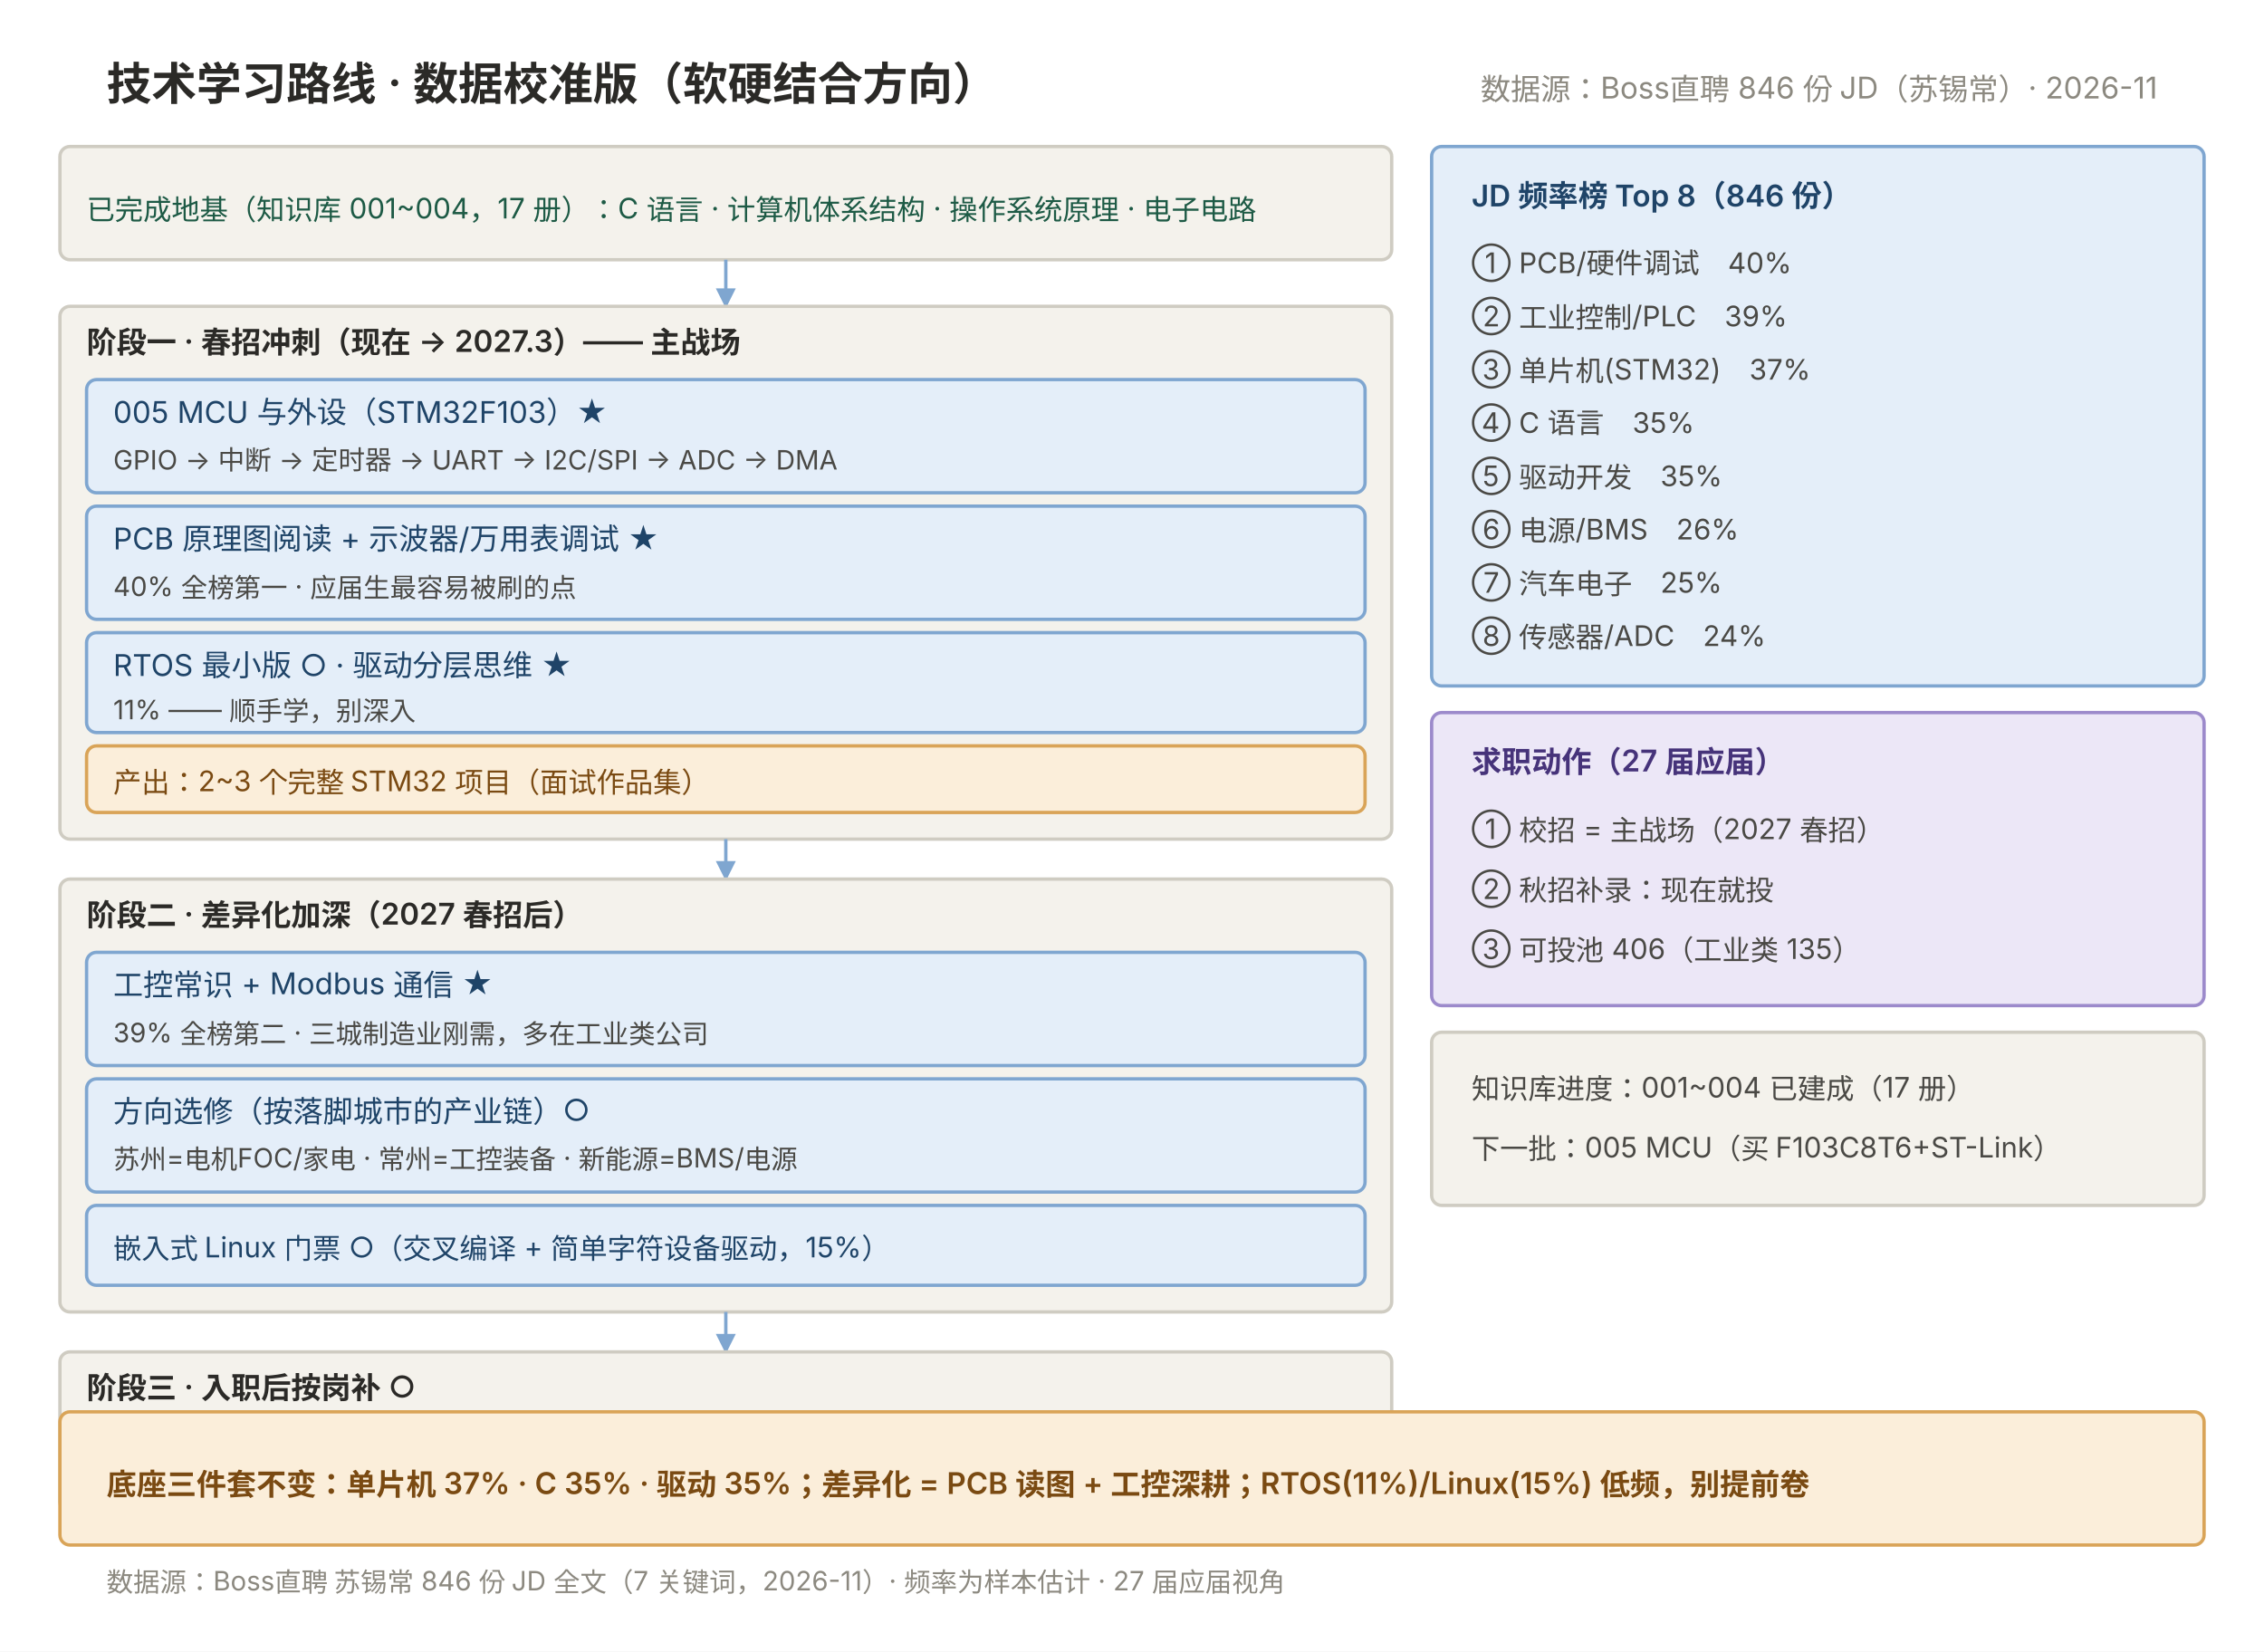
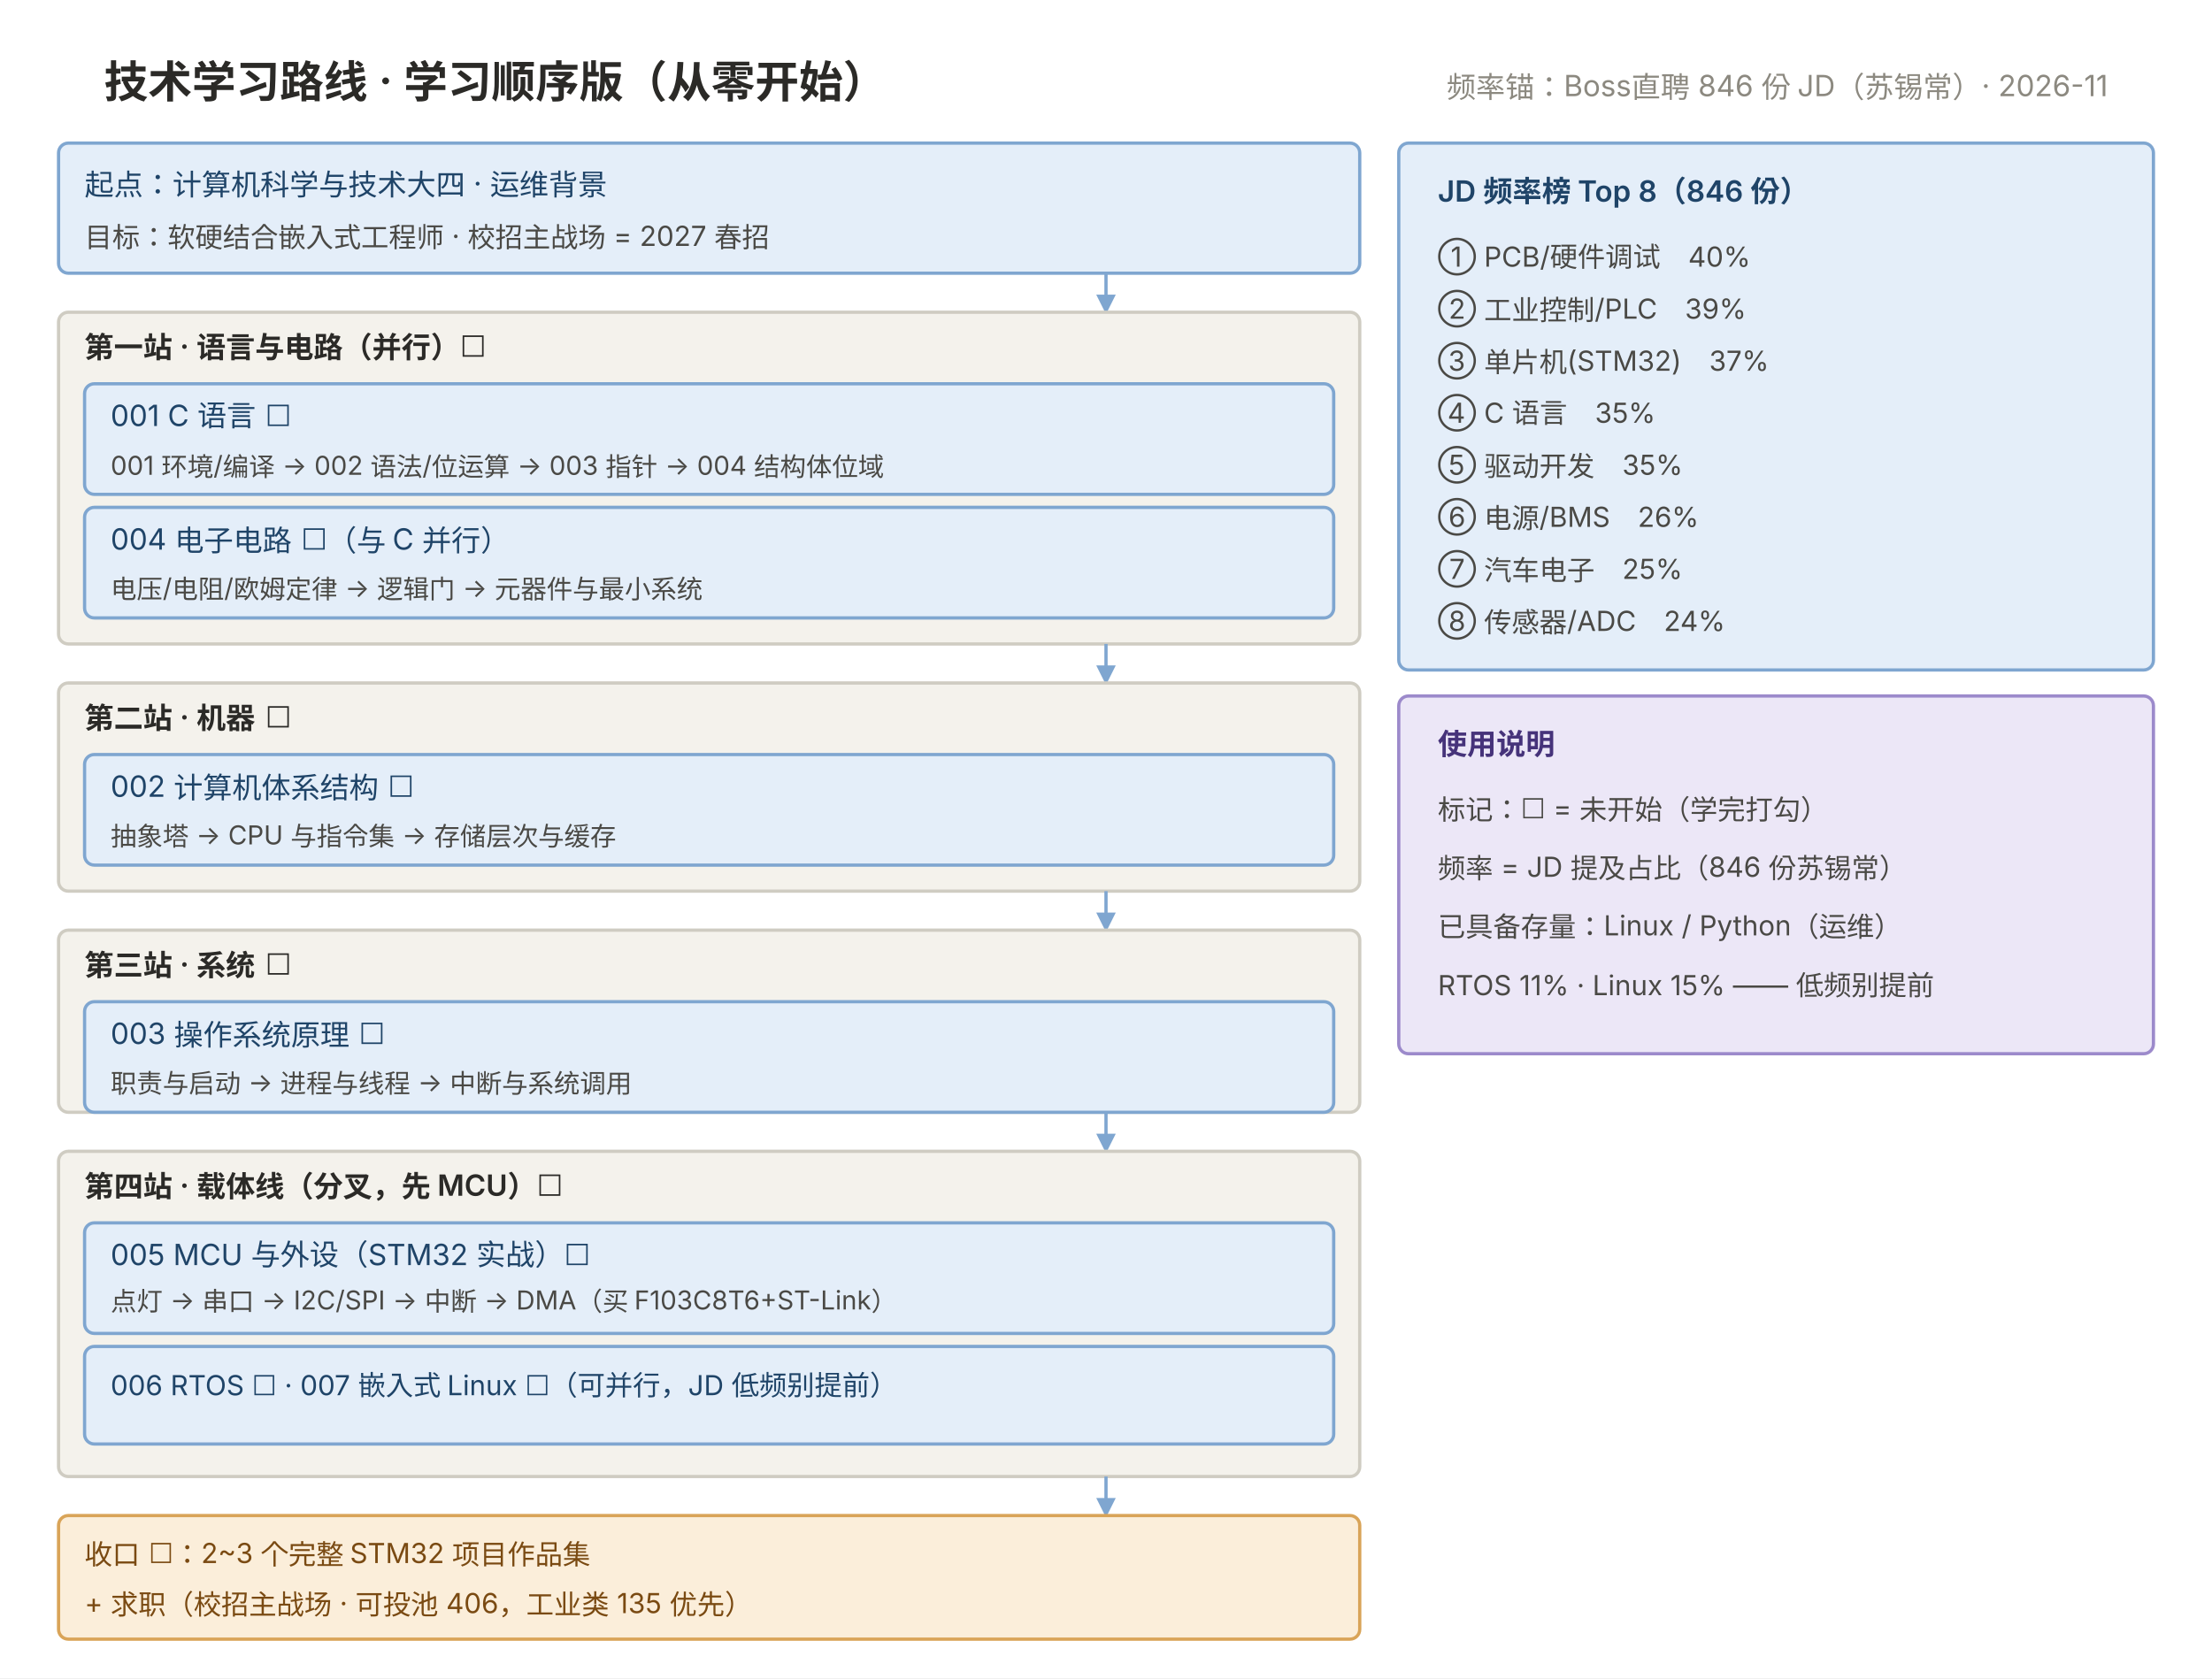
- <svg xmlns="http://www.w3.org/2000/svg" width="1200" height="875.30" viewBox="0 0 680 496" font-family="-apple-system, 'Segoe UI', 'Microsoft YaHei', 'PingFang SC', sans-serif">
-   <rect x="0" y="0" width="680" height="496" fill="#FFFFFF" />
+ <svg xmlns="http://www.w3.org/2000/svg" width="1200" height="910.59" viewBox="0 0 680 516" font-family="-apple-system, 'Segoe UI', 'Microsoft YaHei', 'PingFang SC', sans-serif">
+   <rect x="0" y="0" width="680" height="516" fill="#FFFFFF" />
  <defs>
    <marker id="aRBlue" viewBox="0 0 10 10" refX="9" refY="5" markerWidth="6" markerHeight="6" orient="auto-start-reverse">
      <path d="M0,0 L10,5 L0,10 z" fill="#7FA6D0" />
    </marker>
  </defs>
-   <text x="32" y="30" font-size="13.5" font-weight="600" fill="#2B2A27">技术学习路线 · 数据校准版（软硬结合方向）</text>
-   <text x="648" y="30" font-size="9" fill="#8C8980" text-anchor="end">数据源：Boss直聘 846 份 JD（苏锡常）· 2026-11</text>
-   <rect x="18" y="44" width="400" height="34" rx="3" fill="#F4F2EC" stroke="#CFCCC2" />
-   <text x="26" y="66" font-size="8.5" fill="#1D5A45">已完成地基（知识库 001~004，17 册）：C 语言 · 计算机体系结构 · 操作系统原理 · 电子电路</text>
-   <line x1="218" y1="78" x2="218" y2="92" stroke="#7FA6D0" marker-end="url(#aRBlue)" />
-   <rect x="18" y="92" width="400" height="160" rx="3" fill="#F4F2EC" stroke="#CFCCC2" />
-   <text x="26" y="106" font-size="9" font-weight="600" fill="#2B2A27">阶段一 · 春招冲刺（现在 → 2027.3）—— 主战场</text>
-   <rect x="26" y="114" width="384" height="34" rx="3" fill="#E4EEF9" stroke="#7FA6D0" />
-   <text x="34" y="127" font-size="9" fill="#1F4468">005 MCU 与外设（STM32F103）★</text>
-   <text x="34" y="141" font-size="8" fill="#4A4945">GPIO → 中断 → 定时器 → UART → I2C/SPI → ADC → DMA</text>
-   <rect x="26" y="152" width="384" height="34" rx="3" fill="#E4EEF9" stroke="#7FA6D0" />
-   <text x="34" y="165" font-size="9" fill="#1F4468">PCB 原理图阅读 + 示波器/万用表调试 ★</text>
-   <text x="34" y="179" font-size="8" fill="#4A4945">40% 全榜第一 · 应届生最容易被刷的点</text>
-   <rect x="26" y="190" width="384" height="30" rx="3" fill="#E4EEF9" stroke="#7FA6D0" />
-   <text x="34" y="203" font-size="9" fill="#1F4468">RTOS 最小版 ○ · 驱动分层思维 ★</text>
-   <text x="34" y="216" font-size="8" fill="#4A4945">11% —— 顺手学，别深入</text>
-   <rect x="26" y="224" width="384" height="20" rx="3" fill="#FBEEDA" stroke="#D9A458" />
-   <text x="34" y="238" font-size="8.5" fill="#7A4A12">产出：2~3 个完整 STM32 项目（面试作品集）</text>
-   <line x1="218" y1="252" x2="218" y2="264" stroke="#7FA6D0" marker-end="url(#aRBlue)" />
-   <rect x="18" y="264" width="400" height="130" rx="3" fill="#F4F2EC" stroke="#CFCCC2" />
-   <text x="26" y="278" font-size="9" font-weight="600" fill="#2B2A27">阶段二 · 差异化加深（2027 春招后）</text>
-   <rect x="26" y="286" width="384" height="34" rx="3" fill="#E4EEF9" stroke="#7FA6D0" />
-   <text x="34" y="299" font-size="9" fill="#1F4468">工控常识 + Modbus 通信 ★</text>
-   <text x="34" y="313" font-size="8" fill="#4A4945">39% 全榜第二 · 三城制造业刚需，多在工业类公司</text>
-   <rect x="26" y="324" width="384" height="34" rx="3" fill="#E4EEF9" stroke="#7FA6D0" />
-   <text x="34" y="337" font-size="9" fill="#1F4468">方向选修（按落脚城市的产业链）○</text>
-   <text x="34" y="351" font-size="8" fill="#4A4945">苏州=电机FOC/家电 · 常州=工控装备 · 新能源=BMS/电源</text>
-   <rect x="26" y="362" width="384" height="24" rx="3" fill="#E4EEF9" stroke="#7FA6D0" />
-   <text x="34" y="378" font-size="8.5" fill="#1F4468">嵌入式 Linux 门票 ○（交叉编译 + 简单字符设备驱动，15%）</text>
-   <line x1="218" y1="394" x2="218" y2="406" stroke="#7FA6D0" marker-end="url(#aRBlue)" />
-   <rect x="18" y="406" width="400" height="48" rx="3" fill="#F4F2EC" stroke="#CFCCC2" />
-   <text x="26" y="420" font-size="9" font-weight="600" fill="#2B2A27">阶段三 · 入职后按岗补 ○</text>
-   <text x="26" y="438" font-size="8.5" fill="#4A4945">低功耗(4%) · FPGA(6%) · DSP(6%) · 固件/OTA(9%) —— JD 提及率低，按岗位需要再补</text>
+   <text x="32" y="30" font-size="13.5" font-weight="600" fill="#2B2A27">技术学习路线 · 学习顺序版（从零开始）</text>
+   <text x="648" y="30" font-size="9" fill="#8C8980" text-anchor="end">频率锚：Boss直聘 846 份 JD（苏锡常）· 2026-11</text>
+   <rect x="18" y="44" width="400" height="40" rx="3" fill="#E4EEF9" stroke="#7FA6D0" />
+   <text x="26" y="60" font-size="9" fill="#1F4468">起点：计算机科学与技术大四 · 运维背景</text>
+   <text x="26" y="76" font-size="8.5" fill="#4A4945">目标：软硬结合嵌入式工程师 · 校招主战场 = 2027 春招</text>
+   <line x1="340" y1="84" x2="340" y2="96" stroke="#7FA6D0" marker-end="url(#aRBlue)" />
+   <rect x="18" y="96" width="400" height="102" rx="3" fill="#F4F2EC" stroke="#CFCCC2" />
+   <text x="26" y="110" font-size="9" font-weight="600" fill="#2B2A27">第一站 · 语言与电路（并行）☐</text>
+   <rect x="26" y="118" width="384" height="34" rx="3" fill="#E4EEF9" stroke="#7FA6D0" />
+   <text x="34" y="131" font-size="9" fill="#1F4468">001 C 语言 ☐</text>
+   <text x="34" y="146" font-size="8" fill="#4A4945">001 环境/编译 → 002 语法/位运算 → 003 指针 → 004 结构体位域</text>
+   <rect x="26" y="156" width="384" height="34" rx="3" fill="#E4EEF9" stroke="#7FA6D0" />
+   <text x="34" y="169" font-size="9" fill="#1F4468">004 电子电路 ☐（与 C 并行）</text>
+   <text x="34" y="184" font-size="8" fill="#4A4945">电压/电阻/欧姆定律 → 逻辑门 → 元器件与最小系统</text>
+   <line x1="340" y1="198" x2="340" y2="210" stroke="#7FA6D0" marker-end="url(#aRBlue)" />
+   <rect x="18" y="210" width="400" height="64" rx="3" fill="#F4F2EC" stroke="#CFCCC2" />
+   <text x="26" y="224" font-size="9" font-weight="600" fill="#2B2A27">第二站 · 机器 ☐</text>
+   <rect x="26" y="232" width="384" height="34" rx="3" fill="#E4EEF9" stroke="#7FA6D0" />
+   <text x="34" y="245" font-size="9" fill="#1F4468">002 计算机体系结构 ☐</text>
+   <text x="34" y="260" font-size="8" fill="#4A4945">抽象塔 → CPU 与指令集 → 存储层次与缓存</text>
+   <line x1="340" y1="274" x2="340" y2="286" stroke="#7FA6D0" marker-end="url(#aRBlue)" />
+   <rect x="18" y="286" width="400" height="56" rx="3" fill="#F4F2EC" stroke="#CFCCC2" />
+   <text x="26" y="300" font-size="9" font-weight="600" fill="#2B2A27">第三站 · 系统 ☐</text>
+   <rect x="26" y="308" width="384" height="34" rx="3" fill="#E4EEF9" stroke="#7FA6D0" />
+   <text x="34" y="321" font-size="9" fill="#1F4468">003 操作系统原理 ☐</text>
+   <text x="34" y="336" font-size="8" fill="#4A4945">职责与启动 → 进程与线程 → 中断与系统调用</text>
+   <line x1="340" y1="342" x2="340" y2="354" stroke="#7FA6D0" marker-end="url(#aRBlue)" />
+   <rect x="18" y="354" width="400" height="100" rx="3" fill="#F4F2EC" stroke="#CFCCC2" />
+   <text x="26" y="368" font-size="9" font-weight="600" fill="#2B2A27">第四站 · 载体线（分叉，先 MCU）☐</text>
+   <rect x="26" y="376" width="384" height="34" rx="3" fill="#E4EEF9" stroke="#7FA6D0" />
+   <text x="34" y="389" font-size="9" fill="#1F4468">005 MCU 与外设（STM32 实战）☐</text>
+   <text x="34" y="403" font-size="8" fill="#4A4945">点灯 → 串口 → I2C/SPI → 中断 → DMA（买 F103C8T6+ST-Link）</text>
+   <rect x="26" y="414" width="384" height="30" rx="3" fill="#E4EEF9" stroke="#7FA6D0" />
+   <text x="34" y="429" font-size="8.5" fill="#1F4468">006 RTOS ☐ · 007 嵌入式 Linux ☐（可并行，JD 低频别提前）</text>
+   <line x1="340" y1="454" x2="340" y2="466" stroke="#7FA6D0" marker-end="url(#aRBlue)" />
+   <rect x="18" y="466" width="400" height="38" rx="3" fill="#FBEEDA" stroke="#D9A458" />
+   <text x="26" y="481" font-size="8.5" fill="#7A4A12">收口 ☐：2~3 个完整 STM32 项目作品集</text>
+   <text x="26" y="496" font-size="8.5" fill="#7A4A12">+ 求职（校招主战场 · 可投池 406，工业类 135 优先）</text>
  <rect x="430" y="44" width="232" height="162" rx="3" fill="#E4EEF9" stroke="#7FA6D0" />
  <text x="442" y="62" font-size="9" font-weight="600" fill="#1F4468">JD 频率榜 Top 8（846 份）</text>
  <text x="442" y="82" font-size="8.5" fill="#4A4945">① PCB/硬件调试　40%</text>
  <text x="442" y="98" font-size="8.5" fill="#4A4945">② 工业控制/PLC　39%</text>
  <text x="442" y="114" font-size="8.5" fill="#4A4945">③ 单片机(STM32)　37%</text>
  <text x="442" y="130" font-size="8.5" fill="#4A4945">④ C 语言　35%</text>
  <text x="442" y="146" font-size="8.5" fill="#4A4945">⑤ 驱动开发　35%</text>
  <text x="442" y="162" font-size="8.5" fill="#4A4945">⑥ 电源/BMS　26%</text>
  <text x="442" y="178" font-size="8.5" fill="#4A4945">⑦ 汽车电子　25%</text>
  <text x="442" y="194" font-size="8.5" fill="#4A4945">⑧ 传感器/ADC　24%</text>
-   <rect x="430" y="214" width="232" height="88" rx="3" fill="#ECE7F7" stroke="#9C8ACB" />
-   <text x="442" y="232" font-size="9" font-weight="600" fill="#46337A">求职动作（27 届应届）</text>
-   <text x="442" y="252" font-size="8.5" fill="#4A4945">① 校招 = 主战场（2027 春招）</text>
-   <text x="442" y="270" font-size="8.5" fill="#4A4945">② 秋招补录：现在就投</text>
-   <text x="442" y="288" font-size="8.5" fill="#4A4945">③ 可投池 406（工业类 135）</text>
-   <rect x="430" y="310" width="232" height="52" rx="3" fill="#F4F2EC" stroke="#CFCCC2" />
-   <text x="442" y="330" font-size="8.5" fill="#4A4945">知识库进度：001~004 已建成（17 册）</text>
-   <text x="442" y="348" font-size="8.5" fill="#4A4945">下一批：005 MCU（买 F103C8T6+ST-Link）</text>
-   <rect x="18" y="424" width="644" height="40" rx="3" fill="#FBEEDA" stroke="#D9A458" />
-   <text x="32" y="449" font-size="9" font-weight="600" fill="#7A4A12">底座三件套不变：单片机 37% · C 35% · 驱动 35%；差异化 = PCB 读图 + 工控深耕；RTOS(11%)/Linux(15%) 低频，别提前卷</text>
-   <text x="32" y="478" font-size="8" fill="#8C8980">数据源：Boss直聘 苏锡常 846 份 JD 全文（7 关键词，2026-11）· 频率为样本估计 · 27 届应届视角</text>
+   <rect x="430" y="214" width="232" height="110" rx="3" fill="#ECE7F7" stroke="#9C8ACB" />
+   <text x="442" y="232" font-size="9" font-weight="600" fill="#46337A">使用说明</text>
+   <text x="442" y="252" font-size="8.5" fill="#4A4945">标记：☐ = 未开始（学完打勾）</text>
+   <text x="442" y="270" font-size="8.5" fill="#4A4945">频率 = JD 提及占比（846 份苏锡常）</text>
+   <text x="442" y="288" font-size="8.5" fill="#4A4945">已具备存量：Linux / Python（运维）</text>
+   <text x="442" y="306" font-size="8.5" fill="#4A4945">RTOS 11% · Linux 15% —— 低频别提前</text>
</svg>
